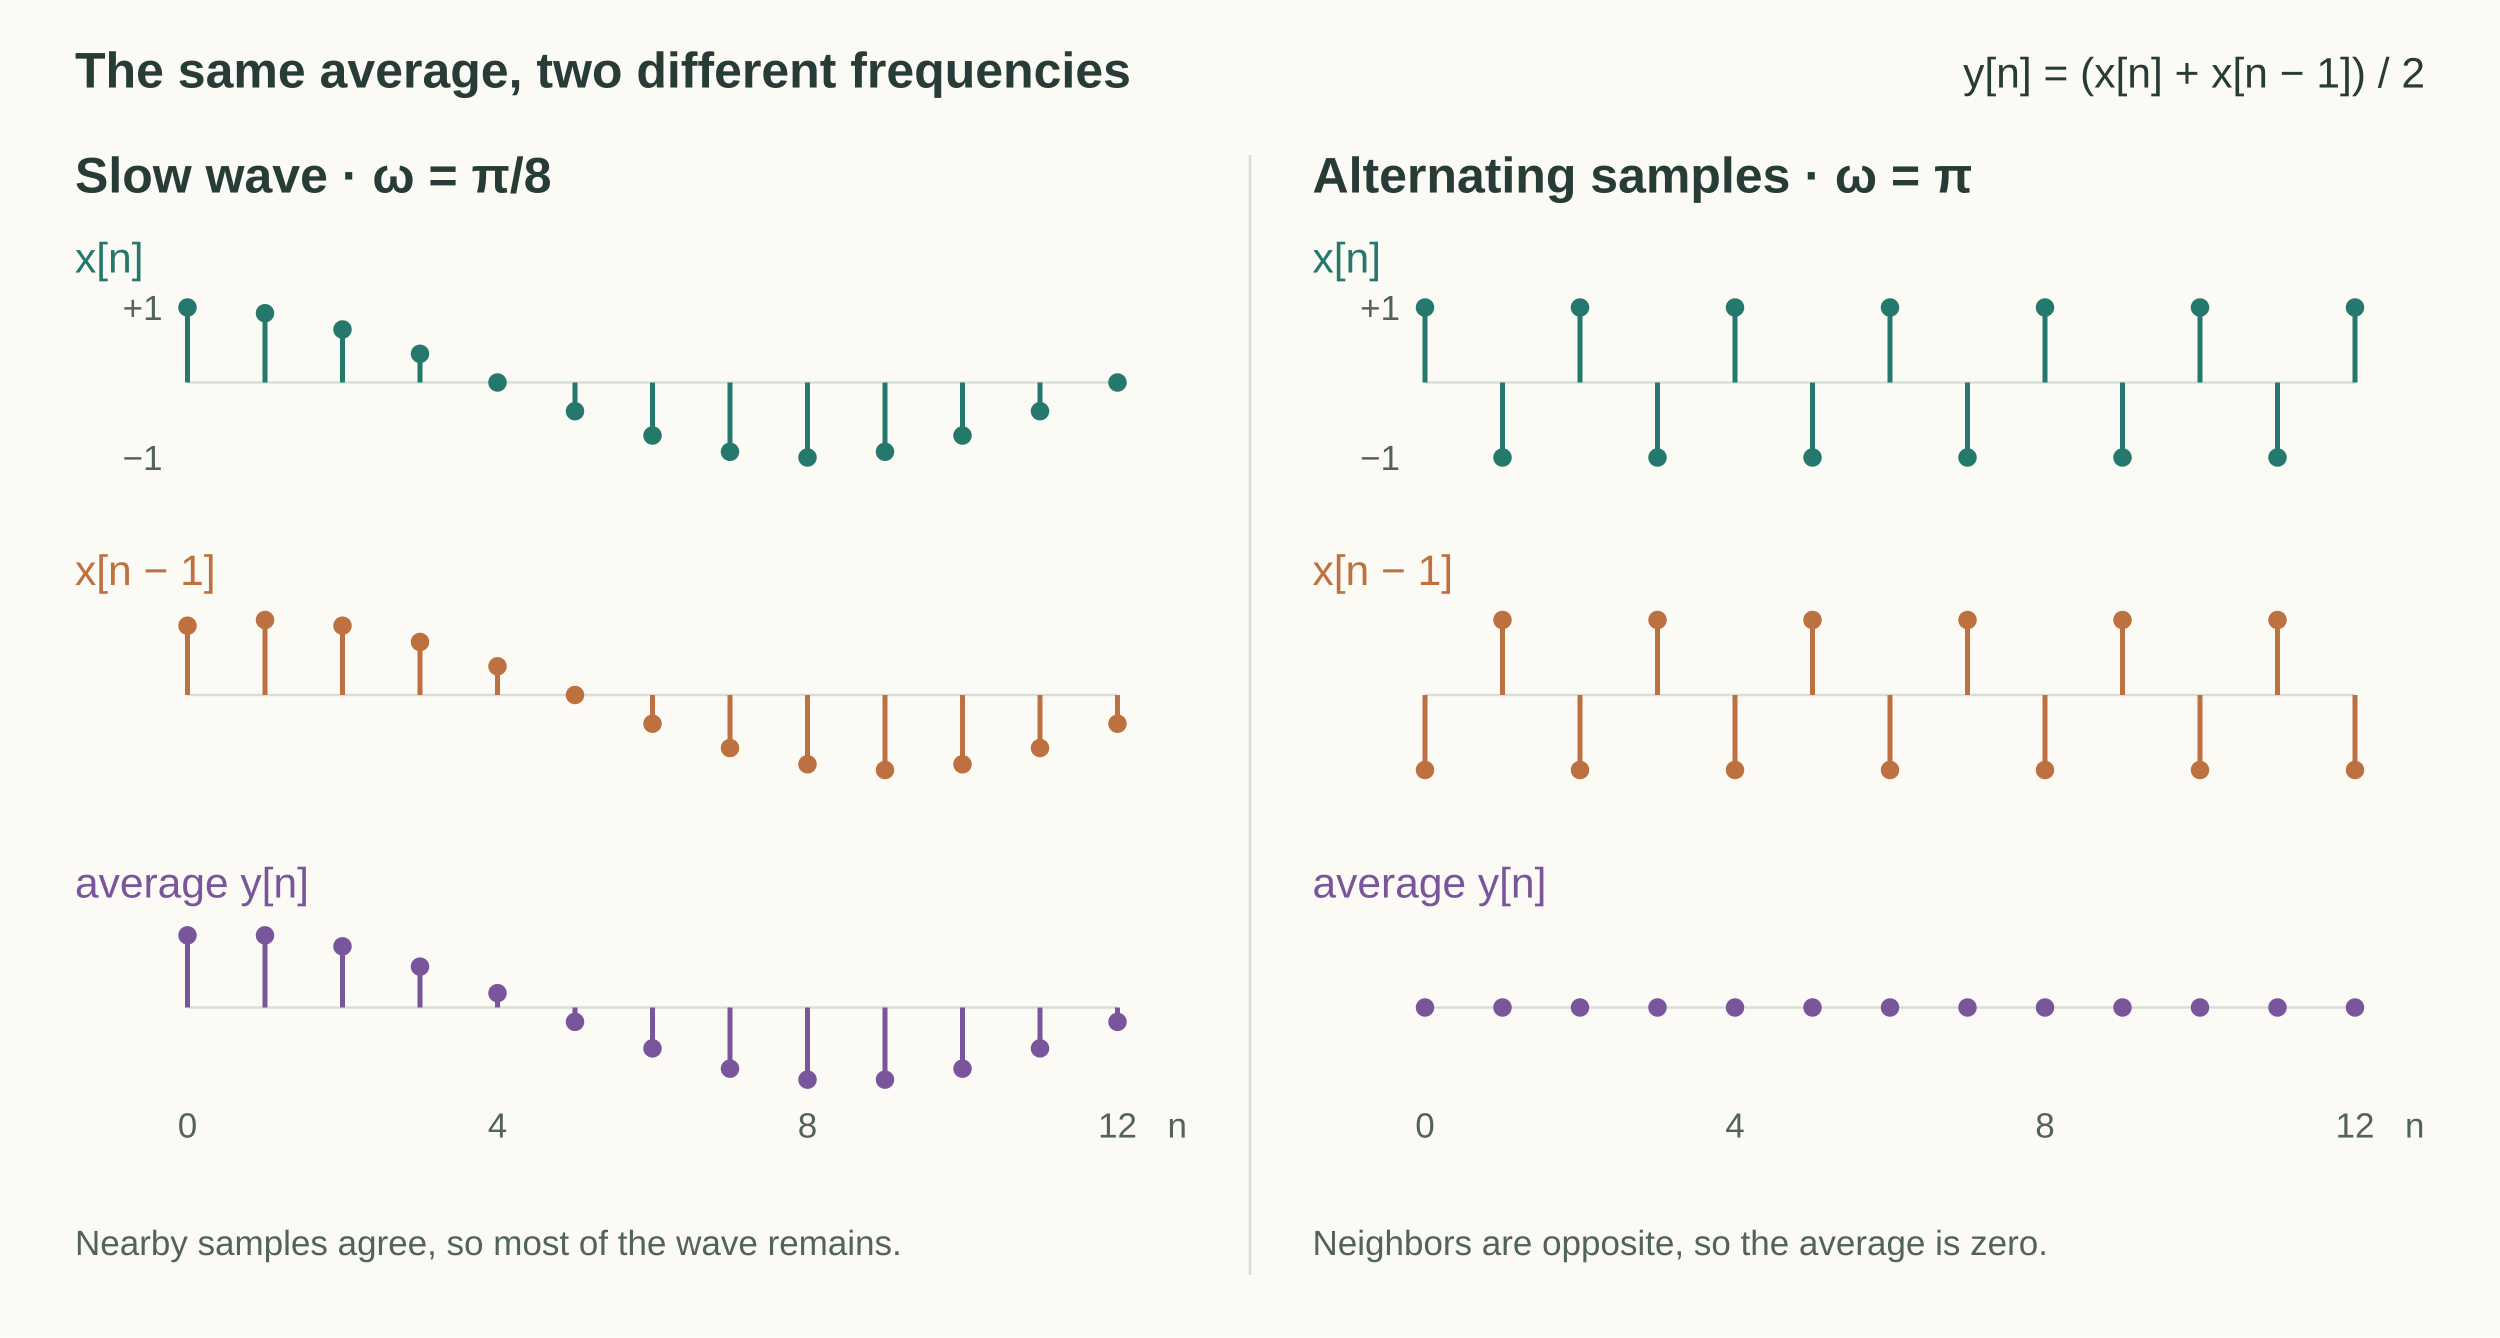
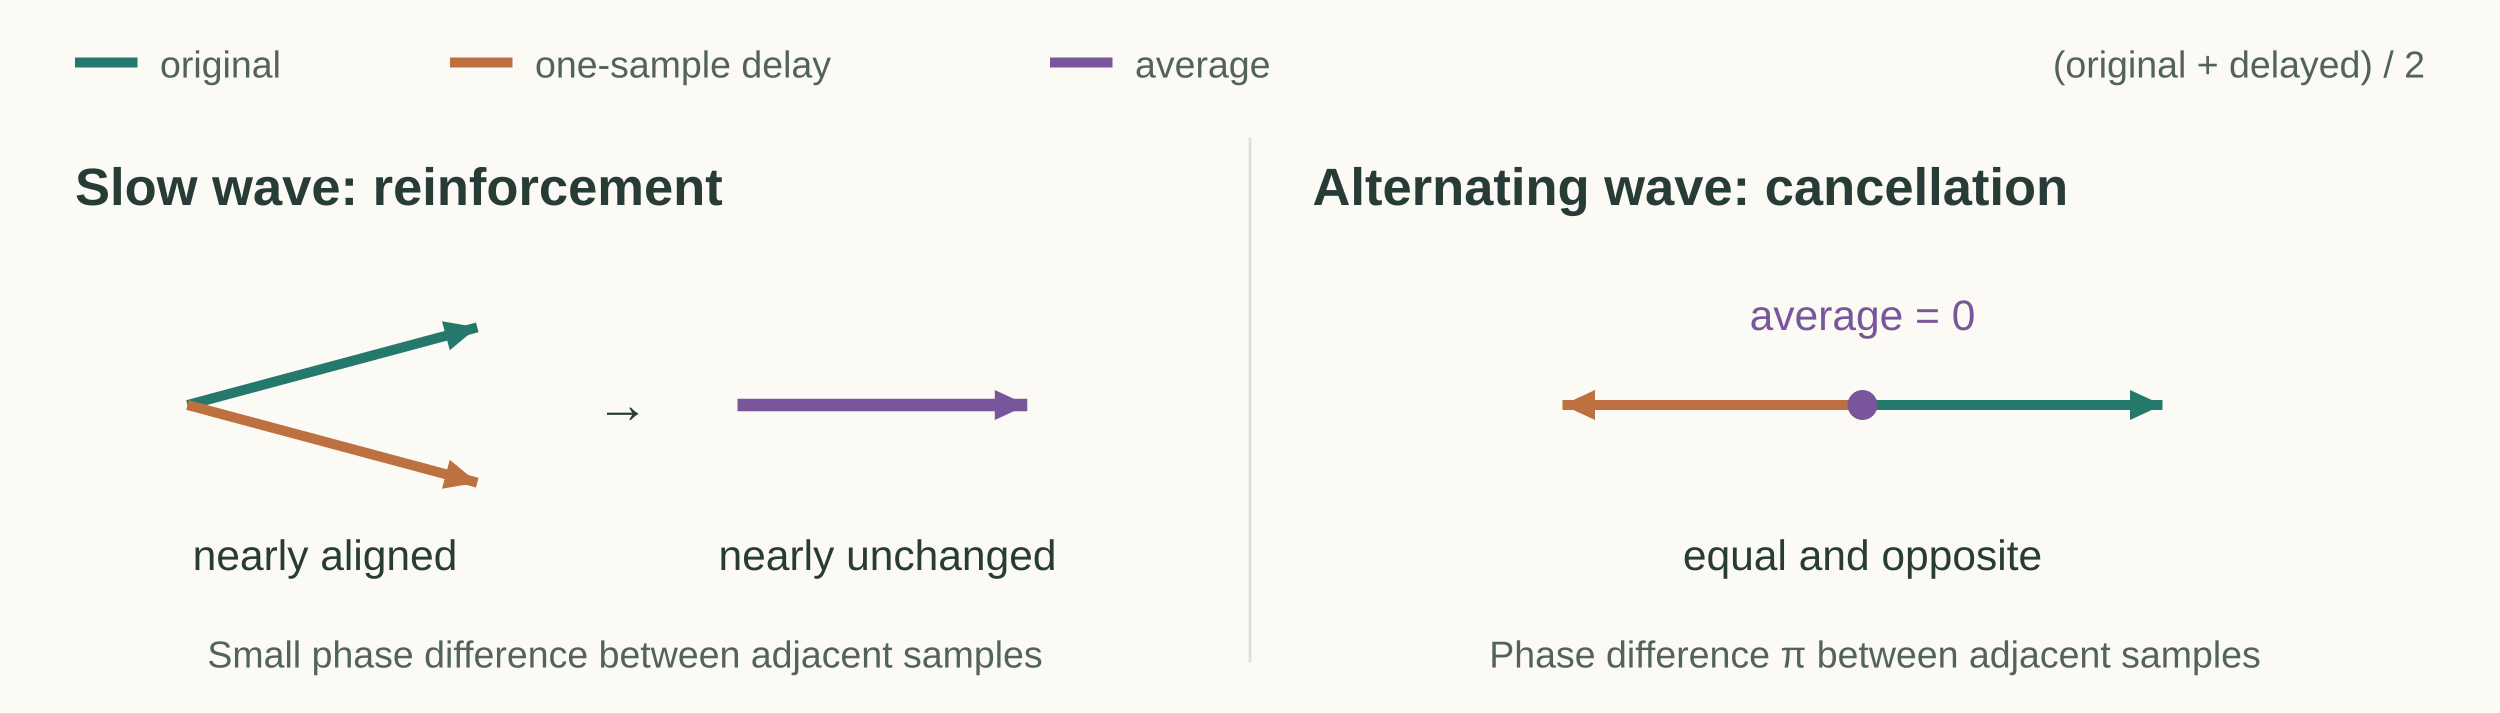
- <svg xmlns="http://www.w3.org/2000/svg" width="1000" height="535" viewBox="0 0 1000 535" role="img" aria-labelledby="title desc">
+ <svg xmlns="http://www.w3.org/2000/svg" width="1000" height="285" viewBox="0 0 1000 285" role="img" aria-labelledby="title desc">
  <rect width="100%" height="100%" fill="#fcfaf5" />
-   <style>text{font-family:Arial,sans-serif;fill:#273b37}.head{font-size:20px;font-weight:700}.note{font-size:17px}.small{font-size:14px;fill:#52625d}</style>
-   <text x="30" y="35" class="head" text-anchor="start">The same average, two different frequencies</text>
-   <text x="970" y="35" class="note" text-anchor="end">y[n] = (x[n] + x[n − 1]) / 2</text>
-   <text x="30" y="77" class="head" text-anchor="start">Slow wave · ω = π/8</text>
-   <text x="30" y="109" class="note" text-anchor="start" style="fill:#24796c">x[n]</text>
-   <line x1="75" y1="153" x2="447" y2="153" stroke="#d8dfd8" stroke-width="1" />
-   <line x1="75" y1="153" x2="75" y2="123.0" stroke="#24796c" stroke-width="2" />
-   <circle cx="75" cy="123.000" r="3.7" fill="#24796c" />
-   <line x1="106" y1="153" x2="106" y2="125.284" stroke="#24796c" stroke-width="2" />
-   <circle cx="106" cy="125.284" r="3.7" fill="#24796c" />
-   <line x1="137" y1="153" x2="137" y2="131.787" stroke="#24796c" stroke-width="2" />
-   <circle cx="137" cy="131.787" r="3.7" fill="#24796c" />
-   <line x1="168" y1="153" x2="168" y2="141.519" stroke="#24796c" stroke-width="2" />
-   <circle cx="168" cy="141.519" r="3.7" fill="#24796c" />
-   <line x1="199" y1="153" x2="199" y2="153.0" stroke="#24796c" stroke-width="2" />
-   <circle cx="199" cy="153.000" r="3.7" fill="#24796c" />
-   <line x1="230" y1="153" x2="230" y2="164.481" stroke="#24796c" stroke-width="2" />
-   <circle cx="230" cy="164.481" r="3.7" fill="#24796c" />
-   <line x1="261" y1="153" x2="261" y2="174.213" stroke="#24796c" stroke-width="2" />
-   <circle cx="261" cy="174.213" r="3.7" fill="#24796c" />
-   <line x1="292" y1="153" x2="292" y2="180.716" stroke="#24796c" stroke-width="2" />
-   <circle cx="292" cy="180.716" r="3.7" fill="#24796c" />
-   <line x1="323" y1="153" x2="323" y2="183.0" stroke="#24796c" stroke-width="2" />
-   <circle cx="323" cy="183.000" r="3.7" fill="#24796c" />
-   <line x1="354" y1="153" x2="354" y2="180.716" stroke="#24796c" stroke-width="2" />
-   <circle cx="354" cy="180.716" r="3.7" fill="#24796c" />
-   <line x1="385" y1="153" x2="385" y2="174.213" stroke="#24796c" stroke-width="2" />
-   <circle cx="385" cy="174.213" r="3.7" fill="#24796c" />
-   <line x1="416" y1="153" x2="416" y2="164.481" stroke="#24796c" stroke-width="2" />
-   <circle cx="416" cy="164.481" r="3.7" fill="#24796c" />
-   <line x1="447" y1="153" x2="447" y2="153.0" stroke="#24796c" stroke-width="2" />
-   <circle cx="447" cy="153.000" r="3.7" fill="#24796c" />
-   <text x="65" y="128" class="small" text-anchor="end">+1</text>
-   <text x="65" y="188" class="small" text-anchor="end">−1</text>
-   <text x="30" y="234" class="note" text-anchor="start" style="fill:#bd7040">x[n − 1]</text>
-   <line x1="75" y1="278" x2="447" y2="278" stroke="#d8dfd8" stroke-width="1" />
-   <line x1="75" y1="278" x2="75" y2="250.284" stroke="#bd7040" stroke-width="2" />
-   <circle cx="75" cy="250.284" r="3.7" fill="#bd7040" />
-   <line x1="106" y1="278" x2="106" y2="248.0" stroke="#bd7040" stroke-width="2" />
-   <circle cx="106" cy="248.000" r="3.7" fill="#bd7040" />
-   <line x1="137" y1="278" x2="137" y2="250.284" stroke="#bd7040" stroke-width="2" />
-   <circle cx="137" cy="250.284" r="3.7" fill="#bd7040" />
-   <line x1="168" y1="278" x2="168" y2="256.787" stroke="#bd7040" stroke-width="2" />
-   <circle cx="168" cy="256.787" r="3.7" fill="#bd7040" />
-   <line x1="199" y1="278" x2="199" y2="266.519" stroke="#bd7040" stroke-width="2" />
-   <circle cx="199" cy="266.519" r="3.7" fill="#bd7040" />
-   <line x1="230" y1="278" x2="230" y2="278.0" stroke="#bd7040" stroke-width="2" />
-   <circle cx="230" cy="278.000" r="3.7" fill="#bd7040" />
-   <line x1="261" y1="278" x2="261" y2="289.481" stroke="#bd7040" stroke-width="2" />
-   <circle cx="261" cy="289.481" r="3.7" fill="#bd7040" />
-   <line x1="292" y1="278" x2="292" y2="299.213" stroke="#bd7040" stroke-width="2" />
-   <circle cx="292" cy="299.213" r="3.7" fill="#bd7040" />
-   <line x1="323" y1="278" x2="323" y2="305.716" stroke="#bd7040" stroke-width="2" />
-   <circle cx="323" cy="305.716" r="3.7" fill="#bd7040" />
-   <line x1="354" y1="278" x2="354" y2="308.0" stroke="#bd7040" stroke-width="2" />
-   <circle cx="354" cy="308.000" r="3.7" fill="#bd7040" />
-   <line x1="385" y1="278" x2="385" y2="305.716" stroke="#bd7040" stroke-width="2" />
-   <circle cx="385" cy="305.716" r="3.7" fill="#bd7040" />
-   <line x1="416" y1="278" x2="416" y2="299.213" stroke="#bd7040" stroke-width="2" />
-   <circle cx="416" cy="299.213" r="3.7" fill="#bd7040" />
-   <line x1="447" y1="278" x2="447" y2="289.481" stroke="#bd7040" stroke-width="2" />
-   <circle cx="447" cy="289.481" r="3.7" fill="#bd7040" />
-   <text x="30" y="359" class="note" text-anchor="start" style="fill:#79569c">average y[n]</text>
-   <line x1="75" y1="403" x2="447" y2="403" stroke="#d8dfd8" stroke-width="1" />
-   <line x1="75" y1="403" x2="75" y2="374.142" stroke="#79569c" stroke-width="2" />
-   <circle cx="75" cy="374.142" r="3.7" fill="#79569c" />
-   <line x1="106" y1="403" x2="106" y2="374.142" stroke="#79569c" stroke-width="2" />
-   <circle cx="106" cy="374.142" r="3.7" fill="#79569c" />
-   <line x1="137" y1="403" x2="137" y2="378.535" stroke="#79569c" stroke-width="2" />
-   <circle cx="137" cy="378.535" r="3.7" fill="#79569c" />
-   <line x1="168" y1="403" x2="168" y2="386.653" stroke="#79569c" stroke-width="2" />
-   <circle cx="168" cy="386.653" r="3.7" fill="#79569c" />
-   <line x1="199" y1="403" x2="199" y2="397.26" stroke="#79569c" stroke-width="2" />
-   <circle cx="199" cy="397.260" r="3.7" fill="#79569c" />
-   <line x1="230" y1="403" x2="230" y2="408.74" stroke="#79569c" stroke-width="2" />
-   <circle cx="230" cy="408.740" r="3.7" fill="#79569c" />
-   <line x1="261" y1="403" x2="261" y2="419.347" stroke="#79569c" stroke-width="2" />
-   <circle cx="261" cy="419.347" r="3.7" fill="#79569c" />
-   <line x1="292" y1="403" x2="292" y2="427.465" stroke="#79569c" stroke-width="2" />
-   <circle cx="292" cy="427.465" r="3.7" fill="#79569c" />
-   <line x1="323" y1="403" x2="323" y2="431.858" stroke="#79569c" stroke-width="2" />
-   <circle cx="323" cy="431.858" r="3.7" fill="#79569c" />
-   <line x1="354" y1="403" x2="354" y2="431.858" stroke="#79569c" stroke-width="2" />
-   <circle cx="354" cy="431.858" r="3.7" fill="#79569c" />
-   <line x1="385" y1="403" x2="385" y2="427.465" stroke="#79569c" stroke-width="2" />
-   <circle cx="385" cy="427.465" r="3.7" fill="#79569c" />
-   <line x1="416" y1="403" x2="416" y2="419.347" stroke="#79569c" stroke-width="2" />
-   <circle cx="416" cy="419.347" r="3.7" fill="#79569c" />
-   <line x1="447" y1="403" x2="447" y2="408.74" stroke="#79569c" stroke-width="2" />
-   <circle cx="447" cy="408.740" r="3.7" fill="#79569c" />
-   <text x="75" y="455" class="small" text-anchor="middle">0</text>
-   <text x="199" y="455" class="small" text-anchor="middle">4</text>
-   <text x="323" y="455" class="small" text-anchor="middle">8</text>
-   <text x="447" y="455" class="small" text-anchor="middle">12</text>
-   <text x="467" y="455" class="small" text-anchor="start">n</text>
-   <text x="30" y="502" class="small" text-anchor="start">Nearby samples agree, so most of the wave remains.</text>
-   <text x="525" y="77" class="head" text-anchor="start">Alternating samples · ω = π</text>
-   <text x="525" y="109" class="note" text-anchor="start" style="fill:#24796c">x[n]</text>
-   <line x1="570" y1="153" x2="942" y2="153" stroke="#d8dfd8" stroke-width="1" />
-   <line x1="570" y1="153" x2="570" y2="123.0" stroke="#24796c" stroke-width="2" />
-   <circle cx="570" cy="123.000" r="3.7" fill="#24796c" />
-   <line x1="601" y1="153" x2="601" y2="183.0" stroke="#24796c" stroke-width="2" />
-   <circle cx="601" cy="183.000" r="3.7" fill="#24796c" />
-   <line x1="632" y1="153" x2="632" y2="123.0" stroke="#24796c" stroke-width="2" />
-   <circle cx="632" cy="123.000" r="3.7" fill="#24796c" />
-   <line x1="663" y1="153" x2="663" y2="183.0" stroke="#24796c" stroke-width="2" />
-   <circle cx="663" cy="183.000" r="3.7" fill="#24796c" />
-   <line x1="694" y1="153" x2="694" y2="123.0" stroke="#24796c" stroke-width="2" />
-   <circle cx="694" cy="123.000" r="3.7" fill="#24796c" />
-   <line x1="725" y1="153" x2="725" y2="183.0" stroke="#24796c" stroke-width="2" />
-   <circle cx="725" cy="183.000" r="3.7" fill="#24796c" />
-   <line x1="756" y1="153" x2="756" y2="123.0" stroke="#24796c" stroke-width="2" />
-   <circle cx="756" cy="123.000" r="3.7" fill="#24796c" />
-   <line x1="787" y1="153" x2="787" y2="183.0" stroke="#24796c" stroke-width="2" />
-   <circle cx="787" cy="183.000" r="3.7" fill="#24796c" />
-   <line x1="818" y1="153" x2="818" y2="123.0" stroke="#24796c" stroke-width="2" />
-   <circle cx="818" cy="123.000" r="3.7" fill="#24796c" />
-   <line x1="849" y1="153" x2="849" y2="183.0" stroke="#24796c" stroke-width="2" />
-   <circle cx="849" cy="183.000" r="3.7" fill="#24796c" />
-   <line x1="880" y1="153" x2="880" y2="123.0" stroke="#24796c" stroke-width="2" />
-   <circle cx="880" cy="123.000" r="3.7" fill="#24796c" />
-   <line x1="911" y1="153" x2="911" y2="183.0" stroke="#24796c" stroke-width="2" />
-   <circle cx="911" cy="183.000" r="3.7" fill="#24796c" />
-   <line x1="942" y1="153" x2="942" y2="123.0" stroke="#24796c" stroke-width="2" />
-   <circle cx="942" cy="123.000" r="3.7" fill="#24796c" />
-   <text x="560" y="128" class="small" text-anchor="end">+1</text>
-   <text x="560" y="188" class="small" text-anchor="end">−1</text>
-   <text x="525" y="234" class="note" text-anchor="start" style="fill:#bd7040">x[n − 1]</text>
-   <line x1="570" y1="278" x2="942" y2="278" stroke="#d8dfd8" stroke-width="1" />
-   <line x1="570" y1="278" x2="570" y2="308.0" stroke="#bd7040" stroke-width="2" />
-   <circle cx="570" cy="308.000" r="3.7" fill="#bd7040" />
-   <line x1="601" y1="278" x2="601" y2="248.0" stroke="#bd7040" stroke-width="2" />
-   <circle cx="601" cy="248.000" r="3.7" fill="#bd7040" />
-   <line x1="632" y1="278" x2="632" y2="308.0" stroke="#bd7040" stroke-width="2" />
-   <circle cx="632" cy="308.000" r="3.7" fill="#bd7040" />
-   <line x1="663" y1="278" x2="663" y2="248.0" stroke="#bd7040" stroke-width="2" />
-   <circle cx="663" cy="248.000" r="3.7" fill="#bd7040" />
-   <line x1="694" y1="278" x2="694" y2="308.0" stroke="#bd7040" stroke-width="2" />
-   <circle cx="694" cy="308.000" r="3.7" fill="#bd7040" />
-   <line x1="725" y1="278" x2="725" y2="248.0" stroke="#bd7040" stroke-width="2" />
-   <circle cx="725" cy="248.000" r="3.7" fill="#bd7040" />
-   <line x1="756" y1="278" x2="756" y2="308.0" stroke="#bd7040" stroke-width="2" />
-   <circle cx="756" cy="308.000" r="3.7" fill="#bd7040" />
-   <line x1="787" y1="278" x2="787" y2="248.0" stroke="#bd7040" stroke-width="2" />
-   <circle cx="787" cy="248.000" r="3.7" fill="#bd7040" />
-   <line x1="818" y1="278" x2="818" y2="308.0" stroke="#bd7040" stroke-width="2" />
-   <circle cx="818" cy="308.000" r="3.7" fill="#bd7040" />
-   <line x1="849" y1="278" x2="849" y2="248.0" stroke="#bd7040" stroke-width="2" />
-   <circle cx="849" cy="248.000" r="3.7" fill="#bd7040" />
-   <line x1="880" y1="278" x2="880" y2="308.0" stroke="#bd7040" stroke-width="2" />
-   <circle cx="880" cy="308.000" r="3.7" fill="#bd7040" />
-   <line x1="911" y1="278" x2="911" y2="248.0" stroke="#bd7040" stroke-width="2" />
-   <circle cx="911" cy="248.000" r="3.7" fill="#bd7040" />
-   <line x1="942" y1="278" x2="942" y2="308.0" stroke="#bd7040" stroke-width="2" />
-   <circle cx="942" cy="308.000" r="3.7" fill="#bd7040" />
-   <text x="525" y="359" class="note" text-anchor="start" style="fill:#79569c">average y[n]</text>
-   <line x1="570" y1="403" x2="942" y2="403" stroke="#d8dfd8" stroke-width="1" />
-   <line x1="570" y1="403" x2="570" y2="403.0" stroke="#79569c" stroke-width="2" />
-   <circle cx="570" cy="403.000" r="3.7" fill="#79569c" />
-   <line x1="601" y1="403" x2="601" y2="403.0" stroke="#79569c" stroke-width="2" />
-   <circle cx="601" cy="403.000" r="3.7" fill="#79569c" />
-   <line x1="632" y1="403" x2="632" y2="403.0" stroke="#79569c" stroke-width="2" />
-   <circle cx="632" cy="403.000" r="3.7" fill="#79569c" />
-   <line x1="663" y1="403" x2="663" y2="403.0" stroke="#79569c" stroke-width="2" />
-   <circle cx="663" cy="403.000" r="3.7" fill="#79569c" />
-   <line x1="694" y1="403" x2="694" y2="403.0" stroke="#79569c" stroke-width="2" />
-   <circle cx="694" cy="403.000" r="3.7" fill="#79569c" />
-   <line x1="725" y1="403" x2="725" y2="403.0" stroke="#79569c" stroke-width="2" />
-   <circle cx="725" cy="403.000" r="3.7" fill="#79569c" />
-   <line x1="756" y1="403" x2="756" y2="403.0" stroke="#79569c" stroke-width="2" />
-   <circle cx="756" cy="403.000" r="3.7" fill="#79569c" />
-   <line x1="787" y1="403" x2="787" y2="403.0" stroke="#79569c" stroke-width="2" />
-   <circle cx="787" cy="403.000" r="3.7" fill="#79569c" />
-   <line x1="818" y1="403" x2="818" y2="403.0" stroke="#79569c" stroke-width="2" />
-   <circle cx="818" cy="403.000" r="3.7" fill="#79569c" />
-   <line x1="849" y1="403" x2="849" y2="403.0" stroke="#79569c" stroke-width="2" />
-   <circle cx="849" cy="403.000" r="3.7" fill="#79569c" />
-   <line x1="880" y1="403" x2="880" y2="403.0" stroke="#79569c" stroke-width="2" />
-   <circle cx="880" cy="403.000" r="3.7" fill="#79569c" />
-   <line x1="911" y1="403" x2="911" y2="403.0" stroke="#79569c" stroke-width="2" />
-   <circle cx="911" cy="403.000" r="3.7" fill="#79569c" />
-   <line x1="942" y1="403" x2="942" y2="403.0" stroke="#79569c" stroke-width="2" />
-   <circle cx="942" cy="403.000" r="3.7" fill="#79569c" />
-   <text x="570" y="455" class="small" text-anchor="middle">0</text>
-   <text x="694" y="455" class="small" text-anchor="middle">4</text>
-   <text x="818" y="455" class="small" text-anchor="middle">8</text>
-   <text x="942" y="455" class="small" text-anchor="middle">12</text>
-   <text x="962" y="455" class="small" text-anchor="start">n</text>
-   <text x="525" y="502" class="small" text-anchor="start">Neighbors are opposite, so the average is zero.</text>
-   <line x1="500" y1="62" x2="500" y2="510" stroke="#d8dfd8" stroke-width="1" />
+   <style>text{font-family:Arial,sans-serif;fill:#273b37}.head{font-size:21px;font-weight:700}.note{font-size:17px}.small{font-size:15px;fill:#52625d}</style>
+   <line x1="30" y1="25" x2="55" y2="25" stroke="#24796c" stroke-width="4" />
+   <text x="64" y="31" class="small" text-anchor="start">original</text>
+   <line x1="180" y1="25" x2="205" y2="25" stroke="#bd7040" stroke-width="4" />
+   <text x="214" y="31" class="small" text-anchor="start">one-sample delay</text>
+   <line x1="420" y1="25" x2="445" y2="25" stroke="#79569c" stroke-width="4" />
+   <text x="454" y="31" class="small" text-anchor="start">average</text>
+   <text x="970" y="31" class="small" text-anchor="end">(original + delayed) / 2</text>
+   <line x1="500" y1="55" x2="500" y2="265" stroke="#d8dfd8" />
+   <text x="30" y="82" class="head" text-anchor="start">Slow wave: reinforcement</text>
+   <text x="525" y="82" class="head" text-anchor="start">Alternating wave: cancellation</text>
+   <line x1="75" y1="162" x2="190.911" y2="130.942" stroke="#24796c" stroke-width="4" />
+   <polygon points="190.91,130.94 176.80,128.51 179.91,140.10" fill="#24796c" />
+   <line x1="75" y1="162" x2="190.911" y2="193.058" stroke="#bd7040" stroke-width="4" />
+   <polygon points="190.91,193.06 179.91,183.90 176.80,195.49" fill="#bd7040" />
+   <text x="130" y="228" class="note" text-anchor="middle">nearly aligned</text>
+   <text x="249" y="169" class="head" text-anchor="middle">→</text>
+   <line x1="295" y1="162" x2="410.911" y2="162" stroke="#79569c" stroke-width="5" />
+   <polygon points="410.91,162.00 397.91,156.00 397.91,168.00" fill="#79569c" />
+   <text x="355" y="228" class="note" text-anchor="middle">nearly unchanged</text>
+   <line x1="745" y1="162" x2="865" y2="162" stroke="#24796c" stroke-width="4" />
+   <polygon points="865.00,162.00 852.00,156.00 852.00,168.00" fill="#24796c" />
+   <line x1="745" y1="162" x2="625" y2="162" stroke="#bd7040" stroke-width="4" />
+   <polygon points="625.00,162.00 638.00,168.00 638.00,156.00" fill="#bd7040" />
+   <circle cx="745" cy="162" r="6" fill="#79569c" />
+   <text x="745" y="132" class="note" text-anchor="middle" style="fill:#79569c">average = 0</text>
+   <text x="745" y="228" class="note" text-anchor="middle">equal and opposite</text>
+   <text x="250" y="267" class="small" text-anchor="middle">Small phase difference between adjacent samples</text>
+   <text x="750" y="267" class="small" text-anchor="middle">Phase difference π between adjacent samples</text>
</svg>
